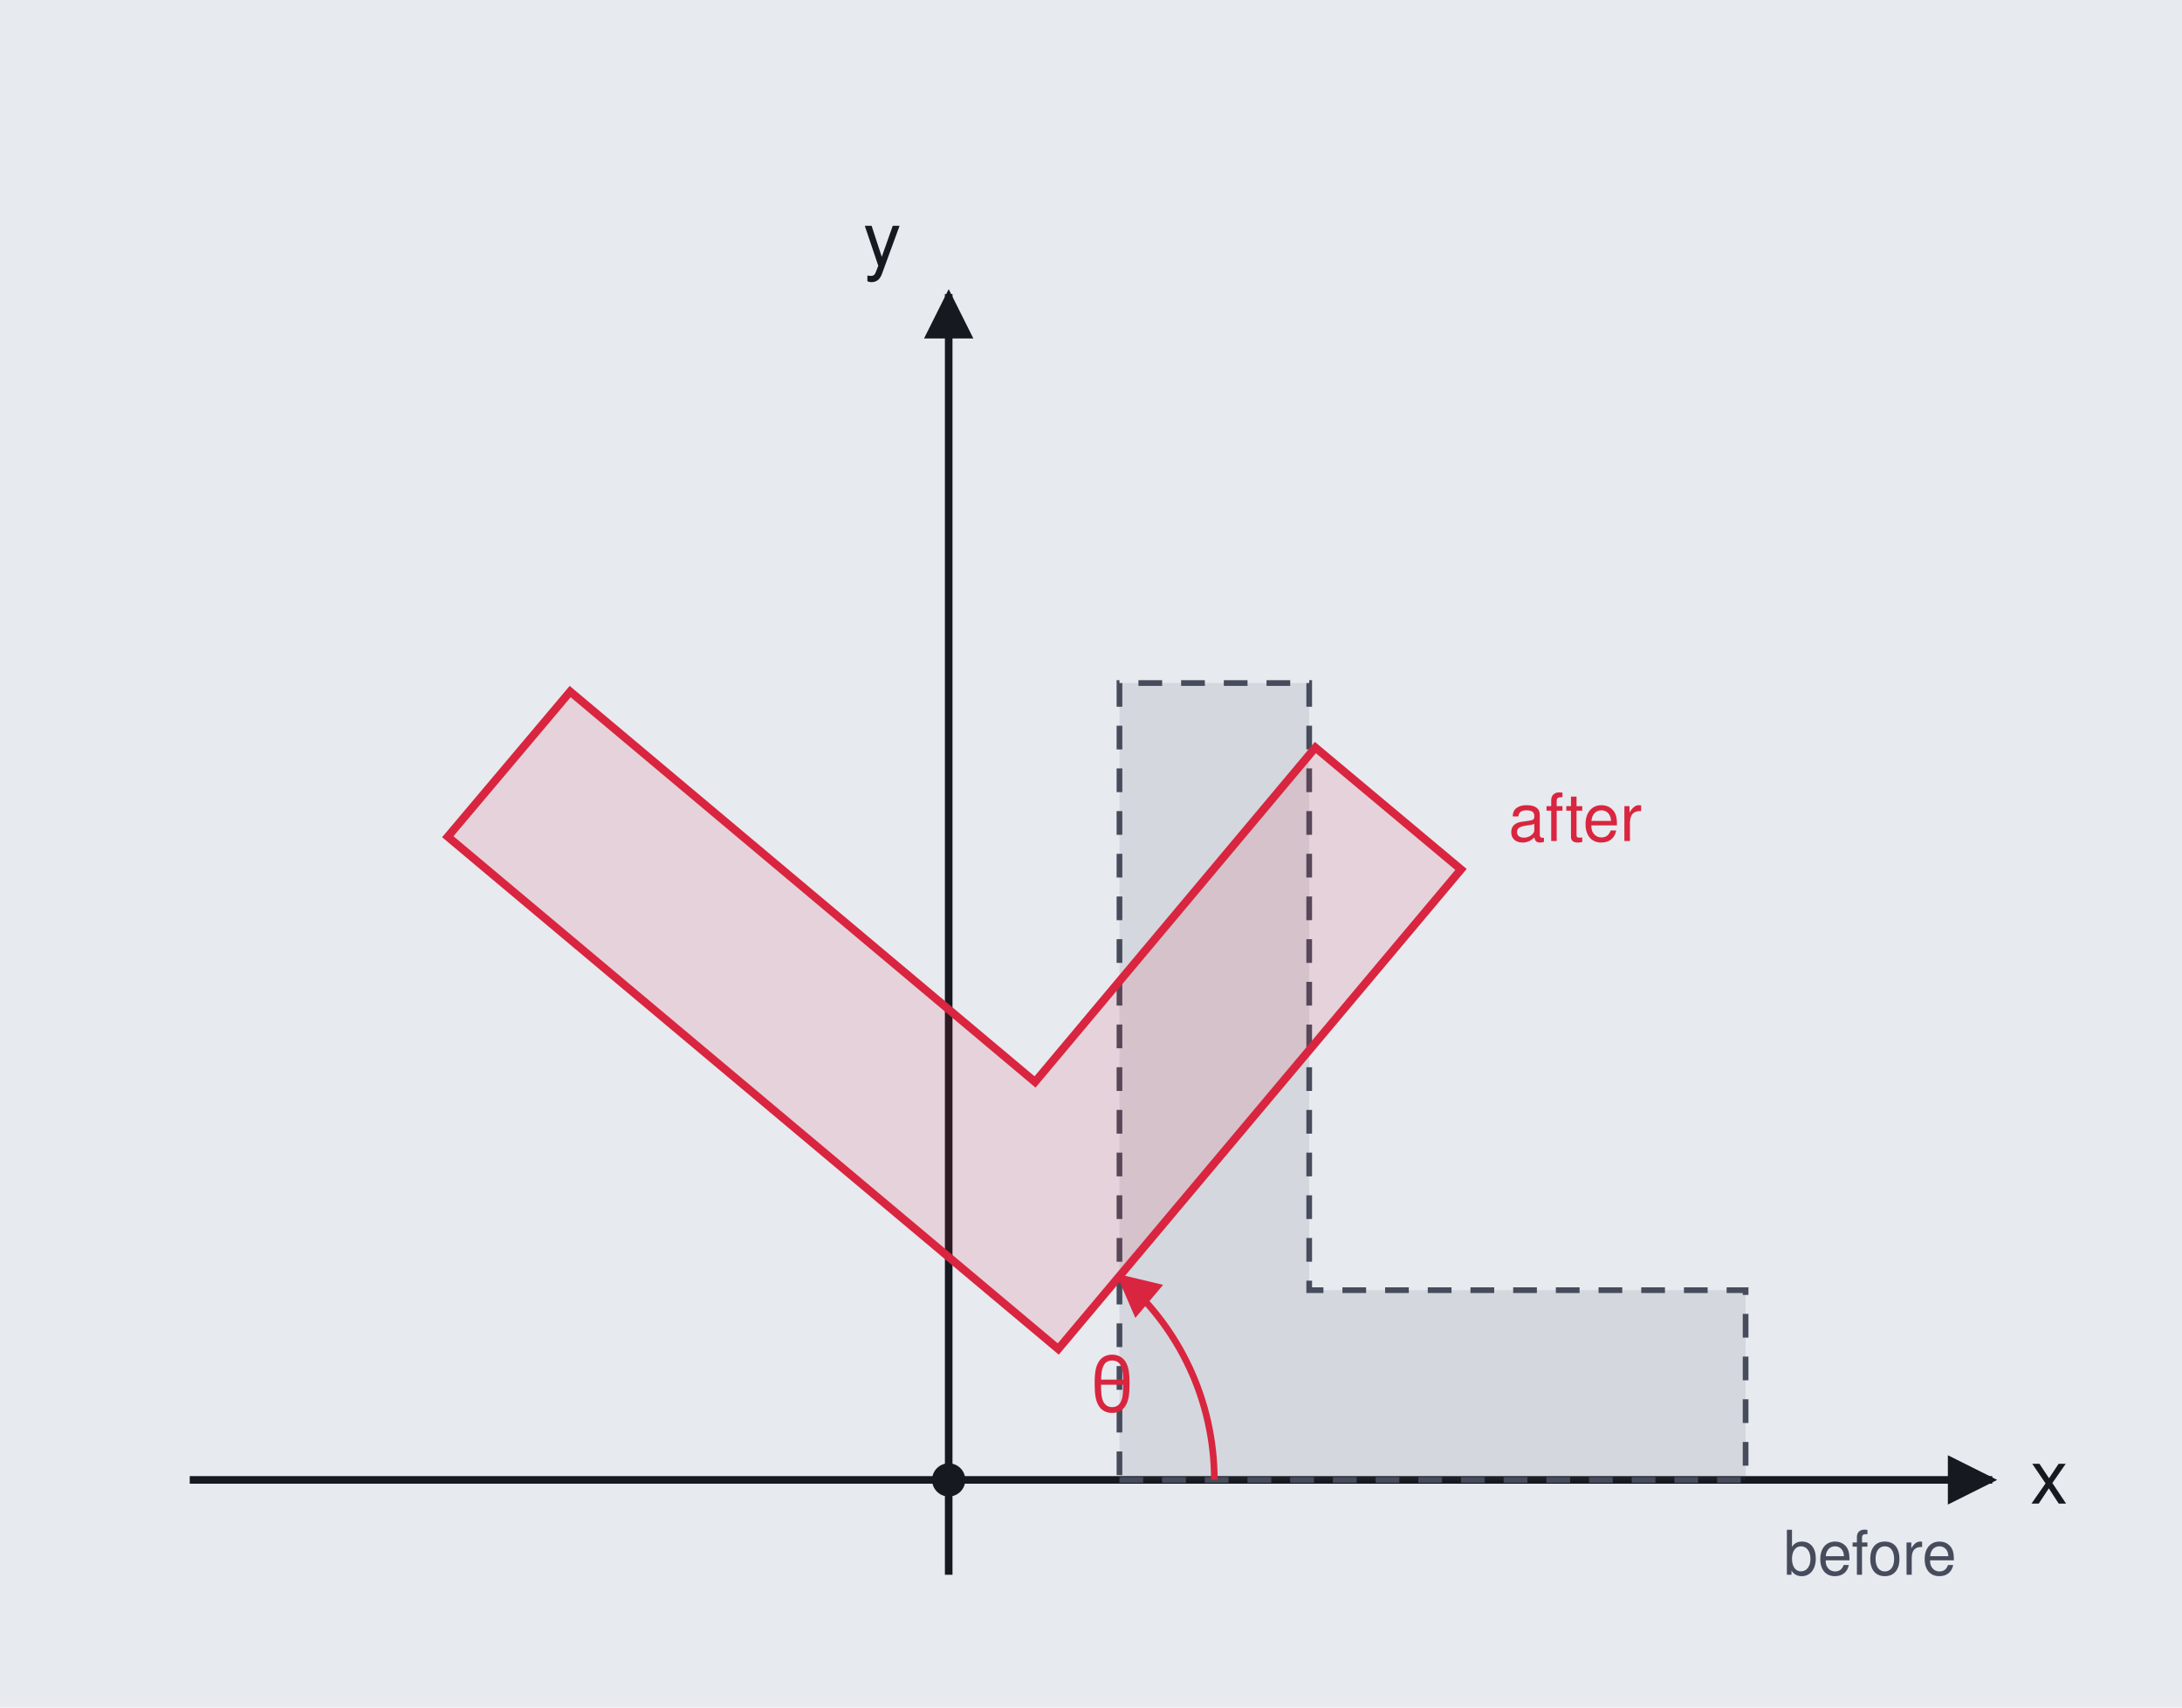
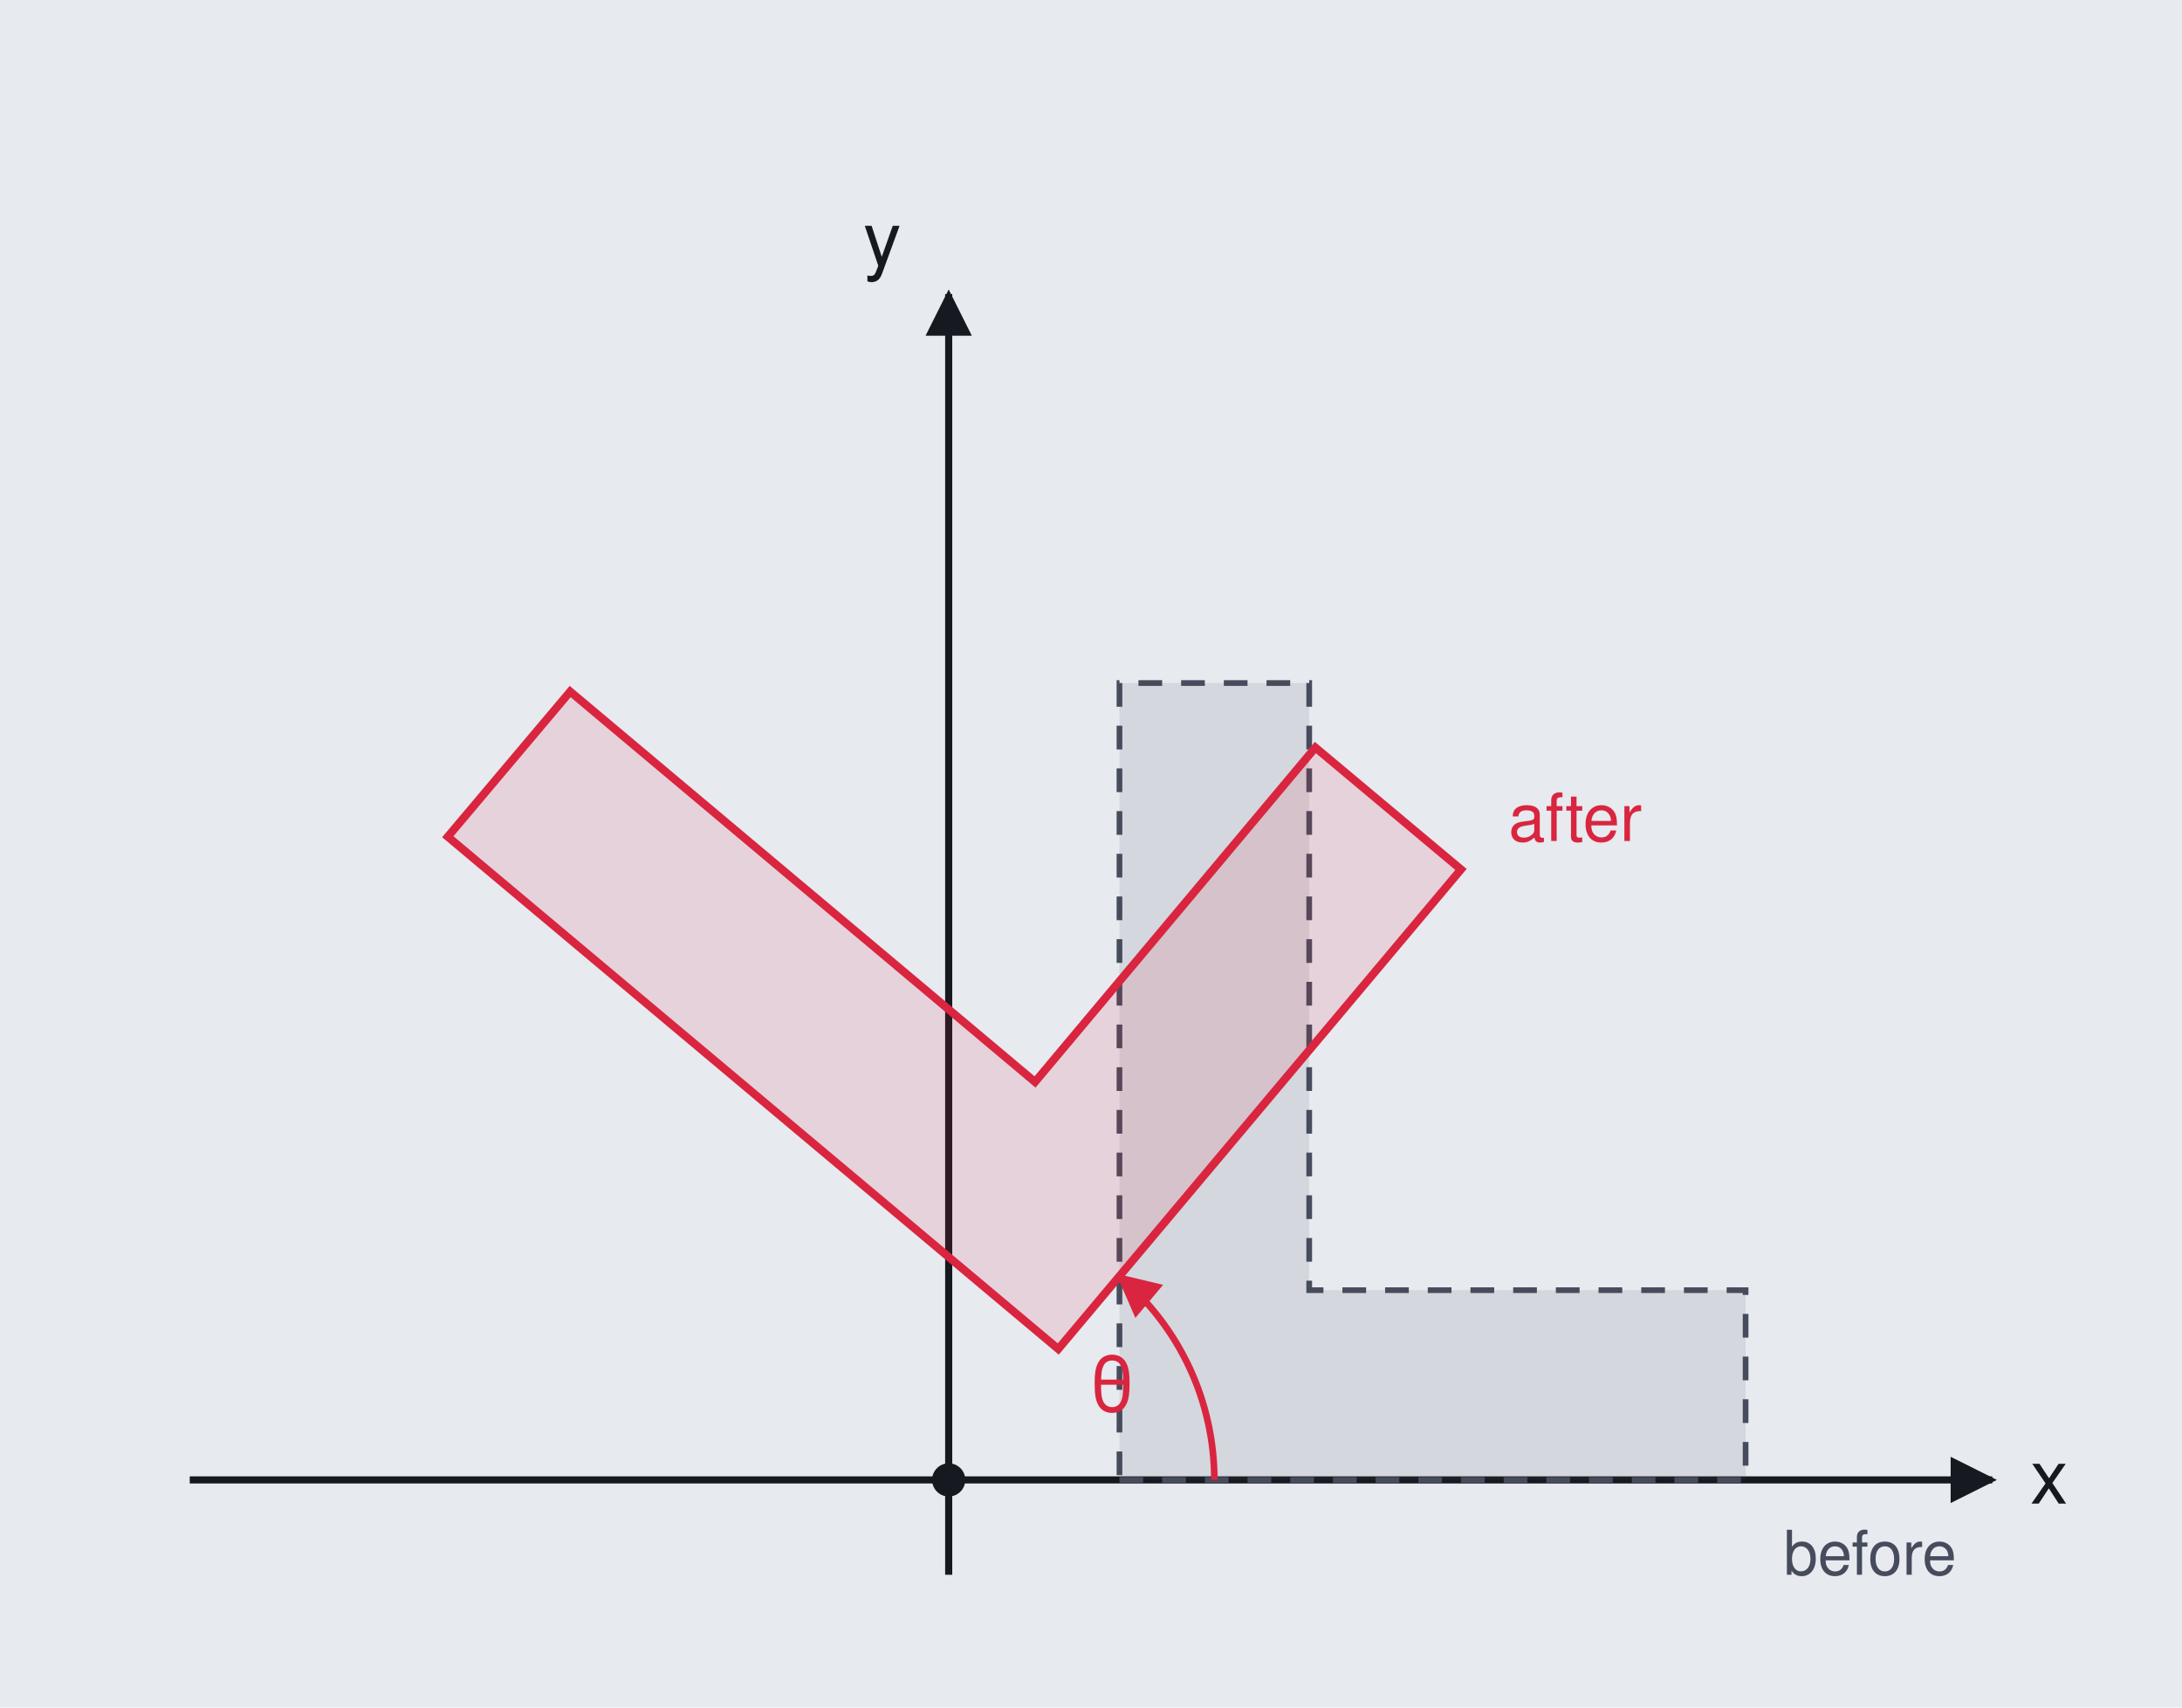
<svg xmlns="http://www.w3.org/2000/svg" viewBox="0.0 0.0 460.0 360.0" width="460" height="360" role="img">
  <rect x="0.0" y="0.0" width="460.0" height="360.0" fill="#e7eaef" />
  <defs>
    <marker id="rd-ink" viewBox="0 0 10 10" refX="9" refY="5" markerWidth="6.5" markerHeight="6.5" orient="auto">
      <path d="M0,0 L10,5 L0,10 z" fill="#171920" />
    </marker>
    <marker id="rd-coral" viewBox="0 0 10 10" refX="9" refY="5" markerWidth="6.5" markerHeight="6.5" orient="auto">
      <path d="M0,0 L10,5 L0,10 z" fill="#d9253f" />
    </marker>
    <marker id="rd-blue" viewBox="0 0 10 10" refX="9" refY="5" markerWidth="6.5" markerHeight="6.5" orient="auto">
      <path d="M0,0 L10,5 L0,10 z" fill="#3c00f7" />
    </marker>
  </defs>
-   <line x1="40.0" y1="312.0" x2="420.0" y2="312.0" stroke="#171920" stroke-width="1.6" fill="none" marker-end="url(#rd-ink)" />
-   <line x1="200.0" y1="332.0" x2="200.0" y2="62.0" stroke="#171920" stroke-width="1.6" fill="none" marker-end="url(#rd-ink)" />
+   <line x1="40.0" y1="312.0" x2="420.0" y2="312.0" stroke="#171920" stroke-width="1.5" fill="none" marker-end="url(#rd-ink)" />
+   <line x1="200.0" y1="332.0" x2="200.0" y2="62.0" stroke="#171920" stroke-width="1.5" fill="none" marker-end="url(#rd-ink)" />
  <polygon points="236.0,312.0 368.0,312.0 368.0,272.0 276.0,272.0 276.0,144.0 236.0,144.0" fill="#464c5c" fill-opacity="0.12" stroke="#464c5c" stroke-width="1.2" stroke-dasharray="5 4" />
  <polygon points="223.1,284.4 308.0,183.3 277.3,157.6 218.2,228.1 120.2,145.8 94.4,176.4" fill="#d9253f" fill-opacity="0.12" stroke="#d9253f" stroke-width="1.7" />
  <path d="M256.0,312.0 A56.0,56.0 0 0 0 236.0,269.1" fill="none" stroke="#d9253f" stroke-width="1.4" marker-end="url(#rd-coral)" />
  <circle cx="200.0" cy="312.0" r="3.5" fill="#171920" />
  <text x="428.0" y="317.0" font-family="ui-monospace, GeistMonoVariableVF, Helvetica, monospace" font-size="16" fill="#171920" text-anchor="start">x</text>
  <text x="182.0" y="56.0" font-family="ui-monospace, GeistMonoVariableVF, Helvetica, monospace" font-size="16" fill="#171920" text-anchor="start">y</text>
  <text x="376.0" y="332.0" font-family="ui-monospace, GeistMonoVariableVF, Helvetica, monospace" font-size="13" fill="#464c5c" text-anchor="start">before</text>
  <text x="318.0" y="177.3" font-family="ui-monospace, GeistMonoVariableVF, Helvetica, monospace" font-size="14" fill="#d9253f" text-anchor="start">after</text>
  <text x="238.9" y="297.5" font-family="ui-monospace, GeistMonoVariableVF, Helvetica, monospace" font-size="16" fill="#d9253f" text-anchor="end">θ</text>
</svg>
